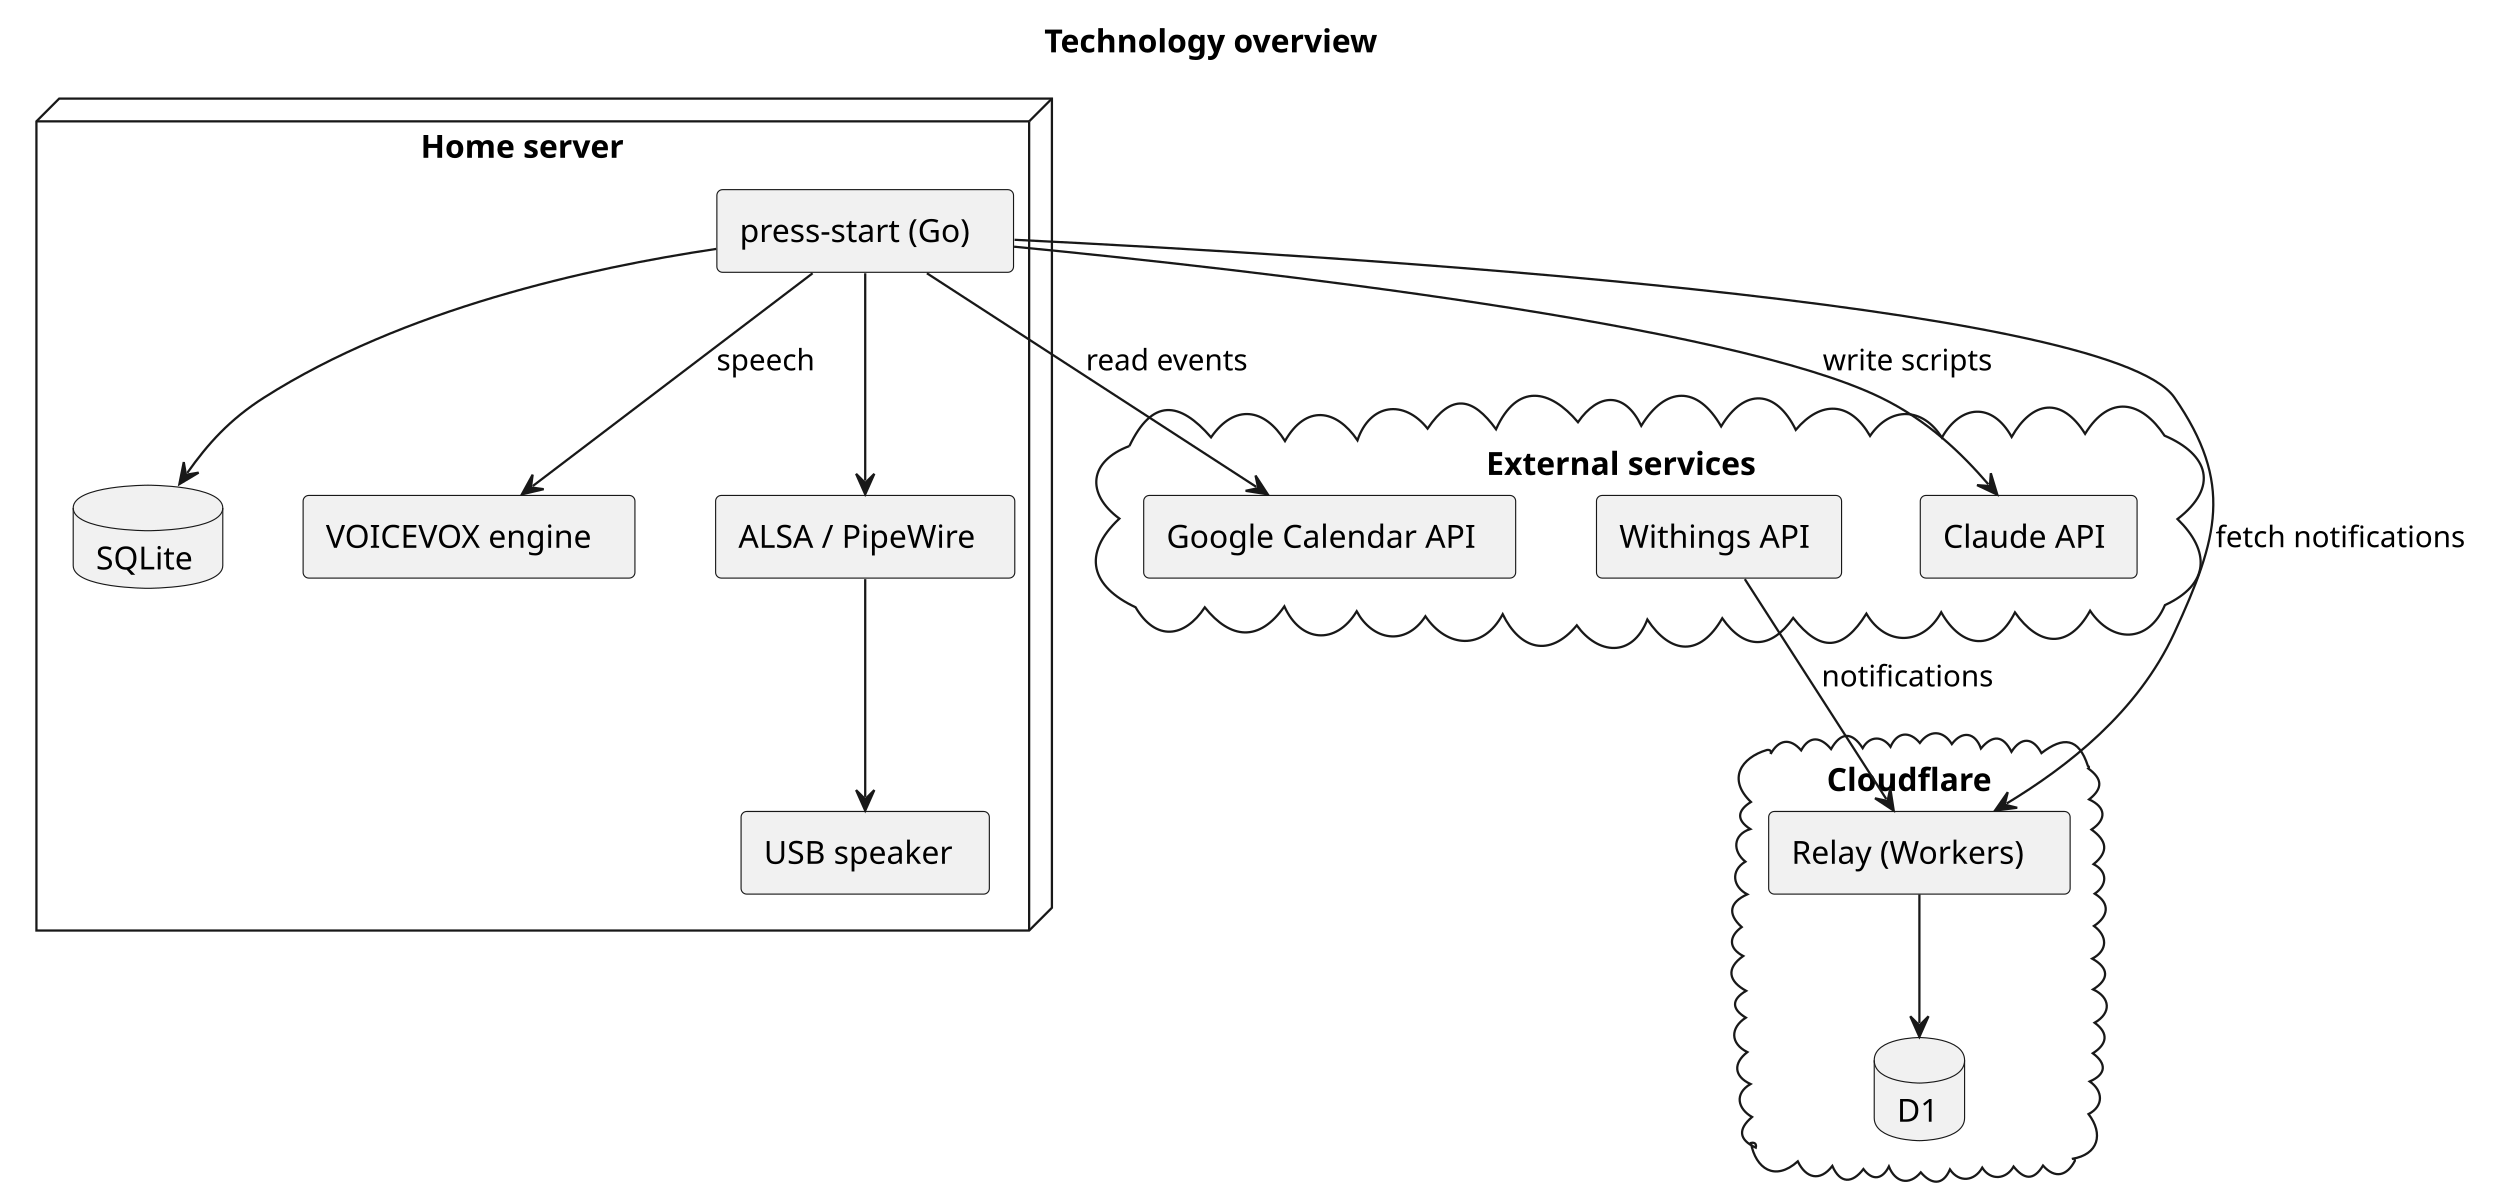
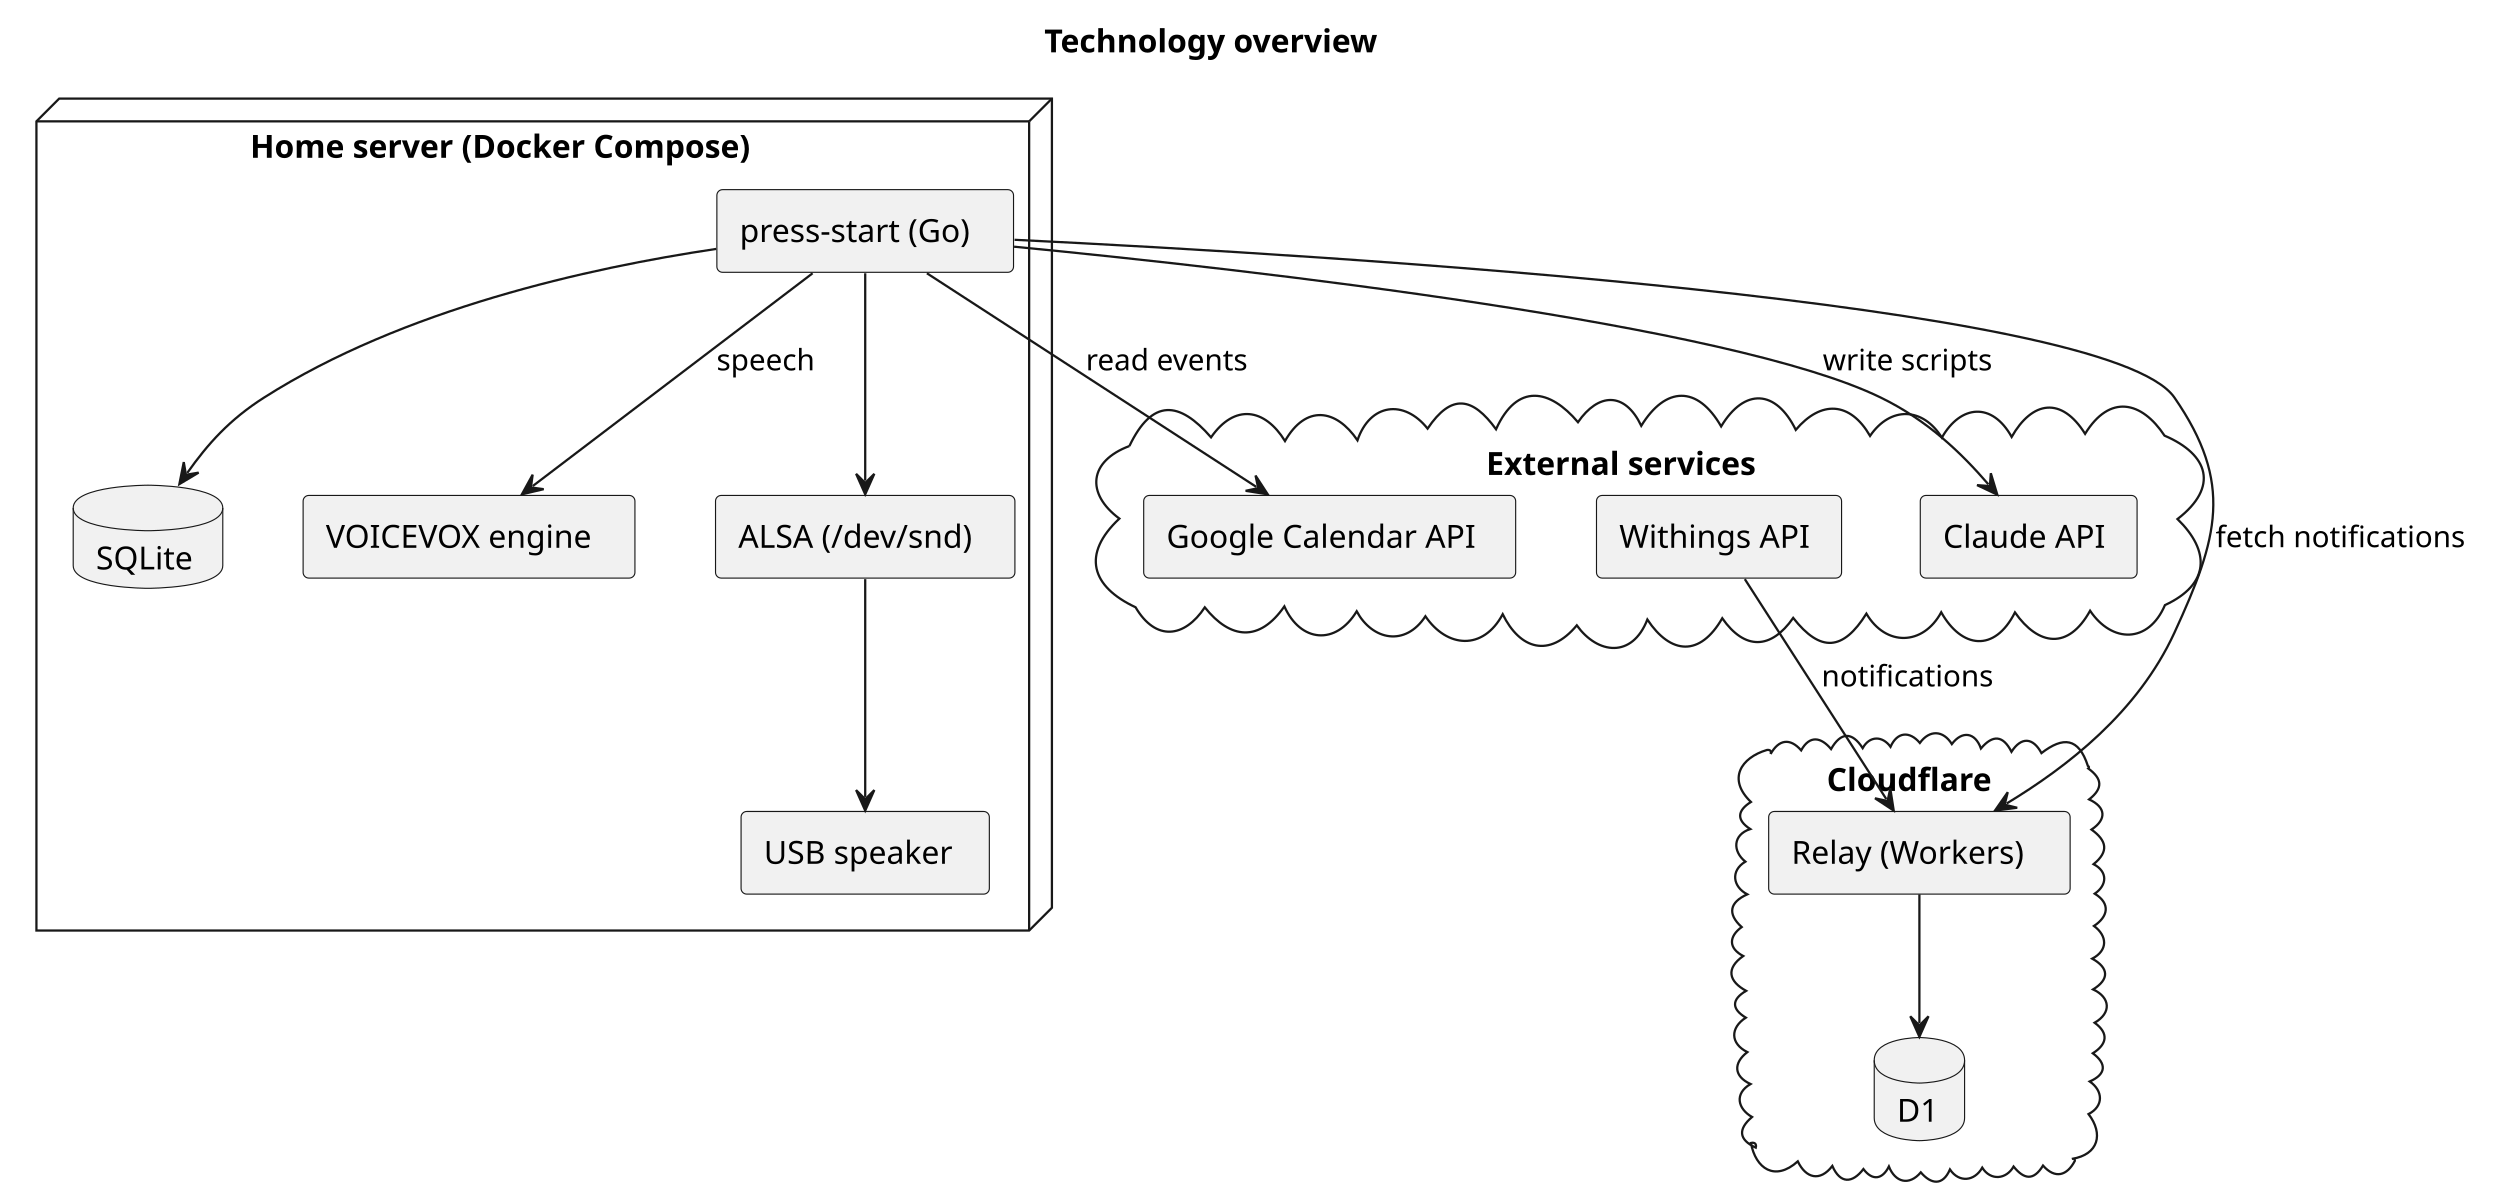
<svg xmlns="http://www.w3.org/2000/svg" contentStyleType="text/css" data-diagram-type="DESCRIPTION" height="528px" preserveAspectRatio="none" style="width:1098px;height:528px;background:#FFFFFF;" version="1.1" viewBox="0 0 1098 528" width="1098px" zoomAndPan="magnify">
  <defs />
  <g>
    <g class="title" data-source-line="1">
      <text fill="#000000" font-family="sans-serif" font-size="14" font-weight="bold" lengthAdjust="spacing" textLength="166.831" x="458.664" y="22.995">Technology overview</text>
    </g>
    <g class="cluster" data-entity="External services" data-source-line="5" data-uid="ent0002" id="cluster_External services">
      <path d="M496.029,195.906 C506.05,174.986 517.923,175.999 531.893,192.078 C542.245,177.169 555.477,179.29 564.371,193.694 C573.525,177.652 586.745,179.491 596.206,193.368 C601.697,177.179 616.639,175.228 626.993,188.242 C637.526,172.605 646.803,174.417 657.059,188.521 C666.347,167.995 680.738,170.887 693.046,185.422 C701.949,172.563 713.542,171.781 720.851,187.001 C731.535,169.608 745.526,169.192 755.926,187.282 C766.212,170.204 780.015,171.065 788.702,188.788 C799.786,175.738 812.545,176.283 821.332,191.445 C830.33,178.29 844.503,178.802 852.87,192.194 C861.123,177.685 874.967,176.488 883.516,191.89 C892.552,176.049 905.375,173.961 915.775,190.532 C926.579,172.923 940.62,176.146 950.669,191.336 C970.044,199.617 974.667,213.835 956.357,227.968 C970.858,242.099 970.587,256.625 950.845,265.761 C943.594,282.732 927.572,282.503 917.97,268.236 C908.379,285.546 895.281,283.655 884.968,268.981 C875.982,286.755 861.505,284.804 852.587,268.914 C844.603,283.671 828.25,284.013 819.724,269.524 C809.496,285.835 799.636,286.757 787.571,271.389 C777.817,285.339 766.303,285.684 756.413,271.541 C746.654,288.462 733.843,287.629 723.519,272.114 C716.831,289.266 701.669,287.379 692.527,274.659 C680.423,289.141 667.596,285.226 659.984,269.776 C651.337,285.936 635.478,284.567 626.041,270.668 C617.224,284.156 602.783,281.25 595.857,268.492 C586.68,283.609 571.16,282.148 564.093,266.326 C553.156,282.087 540.458,280.909 529.15,266.759 C520.208,280.22 507.62,281.793 498.73,266.704 C479.293,257.62 474.904,243.444 491.63,227.767 C476.686,216.683 478.343,202.484 496.029,195.906" fill="none" style="stroke:#181818;stroke-width:1;" />
      <text fill="#000000" font-family="sans-serif" font-size="14" font-weight="bold" lengthAdjust="spacing" textLength="135.557" x="652.722" y="208.592">External services</text>
    </g>
    <g class="cluster" data-entity="Cloudflare" data-source-line="10" data-uid="ent0006" id="cluster_Cloudflare">
      <path d="M777.65,331.169 C781.178,324.863 786.091,323.87 791.066,329.55 C794.875,322.683 799.874,323.812 804.201,328.985 C808.474,321.474 813.378,321.231 818.082,328.584 C821.158,323.06 826.733,323.08 830.311,327.995 C833.262,321.382 838.673,320.949 843.197,326.302 C847.453,320.453 853.407,320.641 857.251,326.786 C861.812,320.771 867.473,321.596 870.03,328.733 C875.225,322.603 879.695,322.821 883.441,330.174 C887.781,323.475 892.874,323.833 896.611,330.756 C906.174,323.403 912.929,323.897 917,336.397 C917.556,336.661 917.65,337.084 917.162,337.502 C923.38,342.068 923.747,346.182 917.547,351.1 C924.928,354.539 925.38,359.797 918.592,364.353 C925.246,369.176 926.416,373.901 919.51,379.543 C925.79,382.859 925.517,388.726 920.019,392.504 C927.11,396.894 925.856,402.611 919.681,406.684 C925.573,411.06 925.892,417.357 918.918,421.048 C926.211,425.104 926.538,430.087 919.29,434.545 C926.956,438.126 927.403,444.904 919.972,449.188 C926.378,453.873 925.378,458.671 919.171,462.601 C925.385,467.239 925.03,471.806 917.824,474.985 C923.628,479.039 924.127,485.73 917.289,489.311 C923.947,498.003 921.732,507.108 910,508.987 C910.695,508.698 911.337,509.024 911.269,509.853 C907.811,516.446 902.612,517.922 897.289,511.924 C893.126,518.761 888.949,518.007 884.369,512.356 C881.091,518.059 874.293,518.693 870.601,512.85 C867.209,518.82 860.481,519.617 856.423,513.641 C853.176,521.024 848.105,520.137 843.618,514.899 C838.457,520.971 832.381,519.293 829.601,512.336 C826.72,518.081 822.394,518.724 818.412,513.454 C813.502,519.847 808.248,519.998 804.759,512.097 C799.309,519.208 793.115,517.454 789.592,510.079 C779.51,519.095 771.103,513.275 769,501.987 C770.601,501.616 771.567,502.33 771.143,504.056 C763.475,500.481 763.336,495.857 769.491,490.586 C763.224,486.966 761.597,480.361 768.818,476.114 C761.387,472.67 761.225,466.884 767.428,462.089 C759.841,458.269 759.89,451.42 766.752,446.955 C760.345,443.058 760.517,438.926 766.89,435.178 C759.227,430.978 757.878,425.37 765.615,419.886 C758.996,416.411 759.293,411.287 764.943,407.163 C758.483,401.299 759.719,396.25 767.394,392.798 C761.111,389.513 759.873,382.471 766.558,378.432 C760.914,373.884 760.97,366.669 768.695,364.116 C762.444,360.042 763.063,355.979 769.005,352.223 C758.528,342.161 764.669,332.777 776,329.397 C777.315,329.199 778.093,329.731 777.65,331.169" fill="none" style="stroke:#181818;stroke-width:1;" />
      <text fill="#000000" font-family="sans-serif" font-size="14" font-weight="bold" lengthAdjust="spacing" textLength="81.416" x="802.292" y="347.392">Cloudflare</text>
    </g>
-     <g class="cluster" data-entity="Home server" data-source-line="14" data-uid="ent0009" id="cluster_Home server">
+     <g class="cluster" data-entity="Home server .Docker Compose." data-source-line="14" data-uid="ent0009" id="cluster_Home server .Docker Compose.">
      <polygon fill="none" points="16,53.297,26,43.297,462,43.297,462,398.687,452,408.687,16,408.687,16,53.297" style="stroke:#181818;stroke-width:1;" />
      <line style="stroke:#181818;stroke-width:1;" x1="452" x2="462" y1="53.297" y2="43.297" />
      <line style="stroke:#181818;stroke-width:1;" x1="16" x2="452" y1="53.297" y2="53.297" />
      <line style="stroke:#181818;stroke-width:1;" x1="452" x2="452" y1="53.297" y2="408.687" />
-       <text fill="#000000" font-family="sans-serif" font-size="14" font-weight="bold" lengthAdjust="spacing" textLength="100.55" x="184.725" y="69.292">Home server</text>
+       <text fill="#000000" font-family="sans-serif" font-size="14" font-weight="bold" lengthAdjust="spacing" textLength="250.291" x="109.855" y="69.292">Home server (Docker Compose)</text>
    </g>
    <g class="entity" data-entity="gcal" data-source-line="6" data-uid="ent0003" id="entity_gcal">
      <rect fill="#F1F1F1" height="36.297" rx="2.5" ry="2.5" style="stroke:#181818;stroke-width:0.5;" width="163.37" x="502.31" y="217.597" />
      <text fill="#000000" font-family="sans-serif" font-size="14" lengthAdjust="spacing" textLength="143.37" x="512.31" y="240.592">Google Calendar API</text>
    </g>
    <g class="entity" data-entity="withings" data-source-line="7" data-uid="ent0004" id="entity_withings">
      <rect fill="#F1F1F1" height="36.297" rx="2.5" ry="2.5" style="stroke:#181818;stroke-width:0.5;" width="107.637" x="701.18" y="217.597" />
      <text fill="#000000" font-family="sans-serif" font-size="14" lengthAdjust="spacing" textLength="87.637" x="711.18" y="240.592">Withings API</text>
    </g>
    <g class="entity" data-entity="claude" data-source-line="8" data-uid="ent0005" id="entity_claude">
      <rect fill="#F1F1F1" height="36.297" rx="2.5" ry="2.5" style="stroke:#181818;stroke-width:0.5;" width="95.216" x="843.39" y="217.597" />
      <text fill="#000000" font-family="sans-serif" font-size="14" lengthAdjust="spacing" textLength="75.216" x="853.39" y="240.592">Claude API</text>
    </g>
    <g class="entity" data-entity="relay" data-source-line="11" data-uid="ent0007" id="entity_relay">
      <rect fill="#F1F1F1" height="36.297" rx="2.5" ry="2.5" style="stroke:#181818;stroke-width:0.5;" width="132.403" x="776.8" y="356.397" />
      <text fill="#000000" font-family="sans-serif" font-size="14" lengthAdjust="spacing" textLength="112.403" x="786.8" y="379.392">Relay (Workers)</text>
    </g>
    <g class="entity" data-entity="d1" data-source-line="12" data-uid="ent0008" id="entity_d1">
      <path d="M823.16,465.687 C823.16,455.687 843.004,455.687 843.004,455.687 C843.004,455.687 862.847,455.687 862.847,465.687 L862.847,490.984 C862.847,500.984 843.004,500.984 843.004,500.984 C843.004,500.984 823.16,500.984 823.16,490.984 L823.16,465.687" fill="#F1F1F1" style="stroke:#181818;stroke-width:0.5;" />
      <path d="M823.16,465.687 C823.16,475.687 843.004,475.687 843.004,475.687 C843.004,475.687 862.847,475.687 862.847,465.687" fill="none" style="stroke:#181818;stroke-width:0.5;" />
      <text fill="#000000" font-family="sans-serif" font-size="14" lengthAdjust="spacing" textLength="19.688" x="833.16" y="492.682">D1</text>
    </g>
    <g class="entity" data-entity="app" data-source-line="15" data-uid="ent0010" id="entity_app">
      <rect fill="#F1F1F1" height="36.297" rx="2.5" ry="2.5" style="stroke:#181818;stroke-width:0.5;" width="130.291" x="314.85" y="83.297" />
      <text fill="#000000" font-family="sans-serif" font-size="14" lengthAdjust="spacing" textLength="110.291" x="324.85" y="106.292">press-start (Go)</text>
    </g>
    <g class="entity" data-entity="db" data-source-line="16" data-uid="ent0011" id="entity_db">
      <path d="M32.15,223.097 C32.15,213.097 64.999,213.097 64.999,213.097 C64.999,213.097 97.848,213.097 97.848,223.097 L97.848,248.394 C97.848,258.394 64.999,258.394 64.999,258.394 C64.999,258.394 32.15,258.394 32.15,248.394 L32.15,223.097" fill="#F1F1F1" style="stroke:#181818;stroke-width:0.5;" />
      <path d="M32.15,223.097 C32.15,233.097 64.999,233.097 64.999,233.097 C64.999,233.097 97.848,233.097 97.848,223.097" fill="none" style="stroke:#181818;stroke-width:0.5;" />
      <text fill="#000000" font-family="sans-serif" font-size="14" lengthAdjust="spacing" textLength="45.698" x="42.15" y="250.092">SQLite</text>
    </g>
    <g class="entity" data-entity="tts" data-source-line="17" data-uid="ent0012" id="entity_tts">
      <rect fill="#F1F1F1" height="36.297" rx="2.5" ry="2.5" style="stroke:#181818;stroke-width:0.5;" width="145.733" x="133.13" y="217.597" />
      <text fill="#000000" font-family="sans-serif" font-size="14" lengthAdjust="spacing" textLength="125.733" x="143.13" y="240.592">VOICEVOX engine</text>
    </g>
    <g class="entity" data-entity="audio" data-source-line="18" data-uid="ent0013" id="entity_audio">
-       <rect fill="#F1F1F1" height="36.297" rx="2.5" ry="2.5" style="stroke:#181818;stroke-width:0.5;" width="131.392" x="314.3" y="217.597" />
-       <text fill="#000000" font-family="sans-serif" font-size="14" lengthAdjust="spacing" textLength="111.392" x="324.3" y="240.592">ALSA / PipeWire</text>
+       <rect fill="#F1F1F1" height="36.297" rx="2.5" ry="2.5" style="stroke:#181818;stroke-width:0.5;" width="131.487" x="314.26" y="217.597" />
+       <text fill="#000000" font-family="sans-serif" font-size="14" lengthAdjust="spacing" textLength="111.487" x="324.26" y="240.592">ALSA (/dev/snd)</text>
    </g>
    <g class="entity" data-entity="speaker" data-source-line="19" data-uid="ent0014" id="entity_speaker">
      <rect fill="#F1F1F1" height="36.297" rx="2.5" ry="2.5" style="stroke:#181818;stroke-width:0.5;" width="109.038" x="325.48" y="356.397" />
      <text fill="#000000" font-family="sans-serif" font-size="14" lengthAdjust="spacing" textLength="89.038" x="335.48" y="379.392">USB speaker</text>
    </g>
    <g class="link" data-entity-1="withings" data-entity-2="relay" data-source-line="22" data-uid="lnk15" id="link_withings_relay">
      <path d="M766.32,254.347 C783.22,280.617 811.604,324.731 828.474,350.961" fill="none" id="withings-to-relay" style="stroke:#181818;stroke-width:1;" />
      <polygon fill="#181818" points="831.72,356.007,830.216,346.274,829.015,351.802,823.487,350.601,831.72,356.007" style="stroke:#181818;stroke-width:1;" />
      <text fill="#000000" font-family="sans-serif" font-size="13" lengthAdjust="spacing" textLength="79.879" x="800" y="301.464">notifications</text>
    </g>
    <g class="link" data-entity-1="relay" data-entity-2="d1" data-source-line="23" data-uid="lnk16" id="link_relay_d1">
      <path d="M843,392.807 C843,410.057 843,430.617 843,449.357" fill="none" id="relay-to-d1" style="stroke:#181818;stroke-width:1;" />
      <polygon fill="#181818" points="843,455.357,847,446.357,843,450.357,839,446.357,843,455.357" style="stroke:#181818;stroke-width:1;" />
    </g>
    <g class="link" data-entity-1="app" data-entity-2="gcal" data-source-line="24" data-uid="lnk17" id="link_app_gcal">
      <path d="M407.09,120.017 C446.11,145.317 512.686,188.492 551.766,213.842" fill="none" id="app-to-gcal" style="stroke:#181818;stroke-width:1;" />
      <polygon fill="#181818" points="556.8,217.107,551.426,208.853,552.605,214.386,547.073,215.565,556.8,217.107" style="stroke:#181818;stroke-width:1;" />
      <text fill="#000000" font-family="sans-serif" font-size="13" lengthAdjust="spacing" textLength="77.492" x="476.88" y="162.664">read events</text>
    </g>
    <g class="link" data-entity-1="app" data-entity-2="relay" data-source-line="25" data-uid="lnk18" id="link_app_relay">
      <path d="M445.59,105.317 C590.29,112.377 926.36,133.127 955,174.597 C981.09,212.377 974.22,236.197 955,277.897 C938.89,312.837 908.142,336.649 881.312,352.899" fill="none" id="app-to-relay" style="stroke:#181818;stroke-width:1;" />
      <polygon fill="#181818" points="876.18,356.007,885.95,354.766,880.457,353.417,881.806,347.923,876.18,356.007" style="stroke:#181818;stroke-width:1;" />
      <text fill="#000000" font-family="sans-serif" font-size="13" lengthAdjust="spacing" textLength="117.07" x="973.09" y="240.314">fetch notifications</text>
    </g>
    <g class="link" data-entity-1="app" data-entity-2="claude" data-source-line="26" data-uid="lnk19" id="link_app_claude">
      <path d="M445.37,108.347 C552.48,118.777 760.07,142.467 826,174.597 C846.59,184.637 861.311,198.824 873.301,212.724" fill="none" id="app-to-claude" style="stroke:#181818;stroke-width:1;" />
      <polygon fill="#181818" points="877.22,217.267,874.37,207.839,873.954,213.481,868.313,213.065,877.22,217.267" style="stroke:#181818;stroke-width:1;" />
      <text fill="#000000" font-family="sans-serif" font-size="13" lengthAdjust="spacing" textLength="79.815" x="800.56" y="162.664">write scripts</text>
    </g>
    <g class="link" data-entity-1="app" data-entity-2="db" data-source-line="27" data-uid="lnk20" id="link_app_db">
      <path d="M314.57,109.327 C258.29,117.697 176.81,135.857 116,174.597 C100.87,184.227 91.333,194.857 82.243,207.717" fill="none" id="app-to-db" style="stroke:#181818;stroke-width:1;" />
      <polygon fill="#181818" points="78.78,212.617,87.241,207.576,81.666,208.534,80.709,202.959,78.78,212.617" style="stroke:#181818;stroke-width:1;" />
    </g>
    <g class="link" data-entity-1="app" data-entity-2="tts" data-source-line="28" data-uid="lnk21" id="link_app_tts">
      <path d="M356.89,120.017 C323.61,145.317 267.306,188.125 233.976,213.475" fill="none" id="app-to-tts" style="stroke:#181818;stroke-width:1;" />
      <polygon fill="#181818" points="229.2,217.107,238.785,214.842,233.18,214.08,233.942,208.475,229.2,217.107" style="stroke:#181818;stroke-width:1;" />
      <text fill="#000000" font-family="sans-serif" font-size="13" lengthAdjust="spacing" textLength="46.408" x="314.7" y="162.664">speech</text>
    </g>
    <g class="link" data-entity-1="app" data-entity-2="audio" data-source-line="29" data-uid="lnk22" id="link_app_audio">
      <path d="M380,120.017 C380,145.317 380,185.757 380,211.107" fill="none" id="app-to-audio" style="stroke:#181818;stroke-width:1;" />
      <polygon fill="#181818" points="380,217.107,384,208.107,380,212.107,376,208.107,380,217.107" style="stroke:#181818;stroke-width:1;" />
    </g>
    <g class="link" data-entity-1="audio" data-entity-2="speaker" data-source-line="30" data-uid="lnk23" id="link_audio_speaker">
      <path d="M380,254.347 C380,280.617 380,323.777 380,350.007" fill="none" id="audio-to-speaker" style="stroke:#181818;stroke-width:1;" />
      <polygon fill="#181818" points="380,356.007,384,347.007,380,351.007,376,347.007,380,356.007" style="stroke:#181818;stroke-width:1;" />
    </g>
  </g>
</svg>
